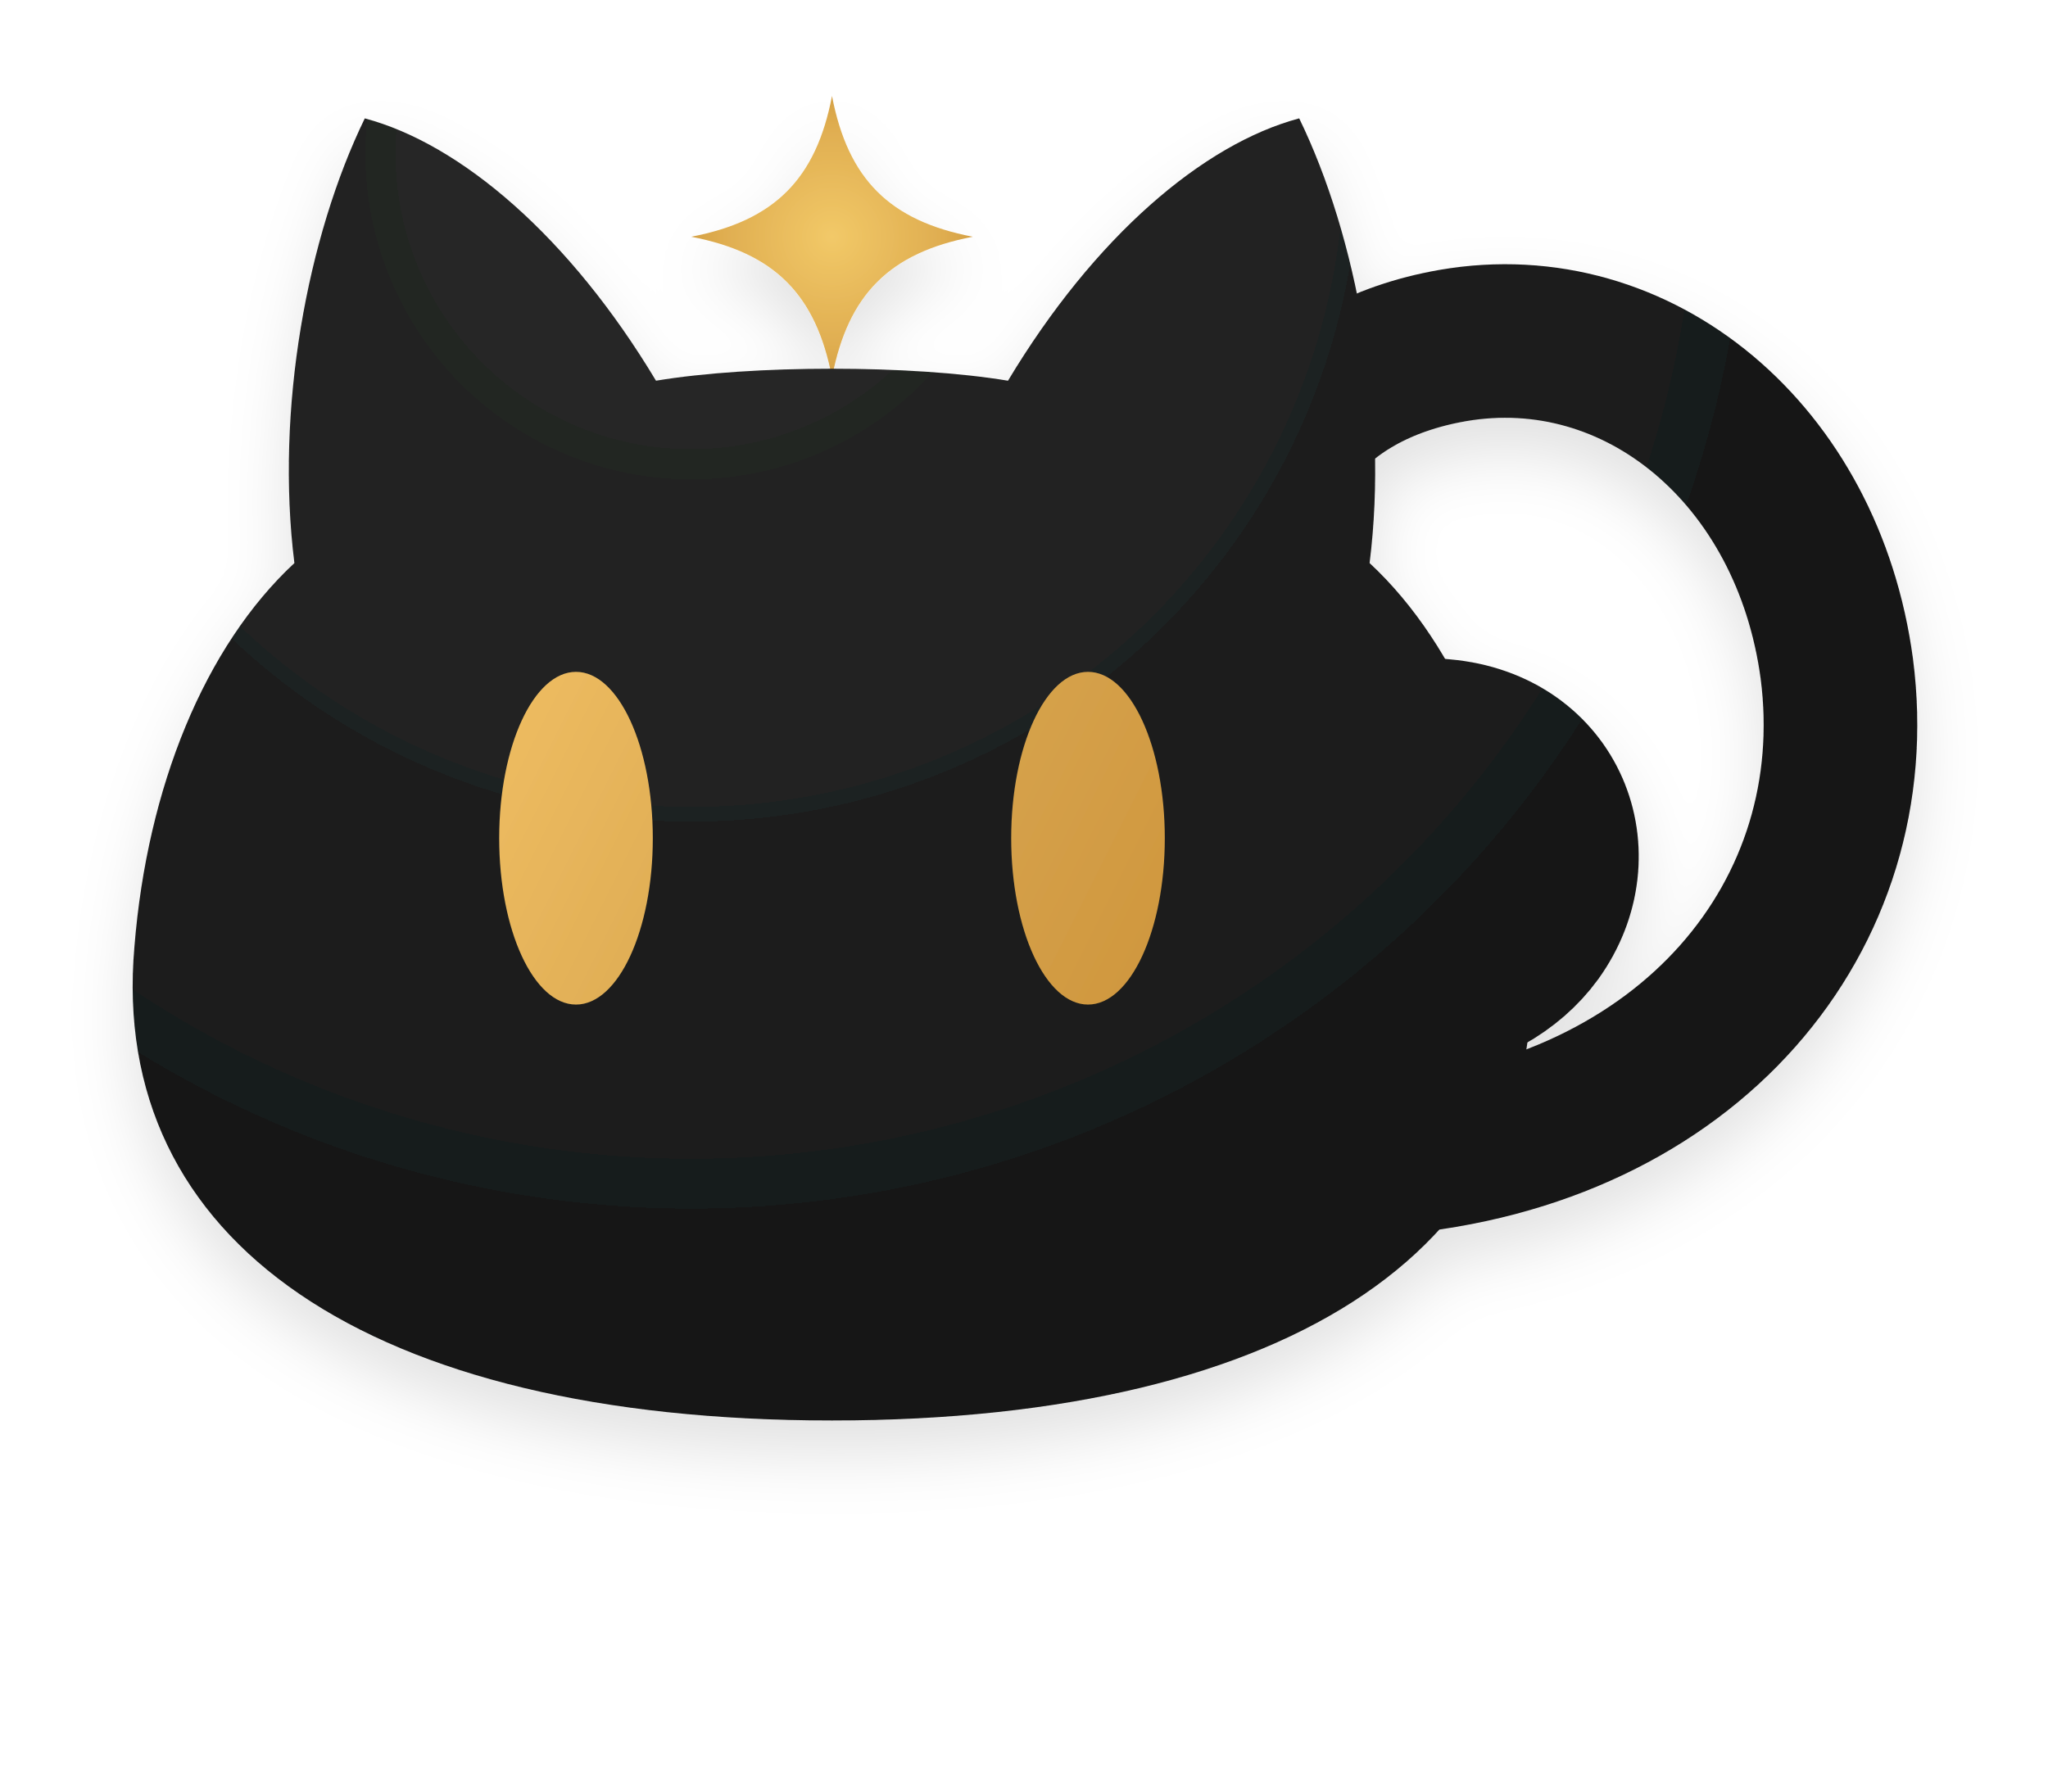
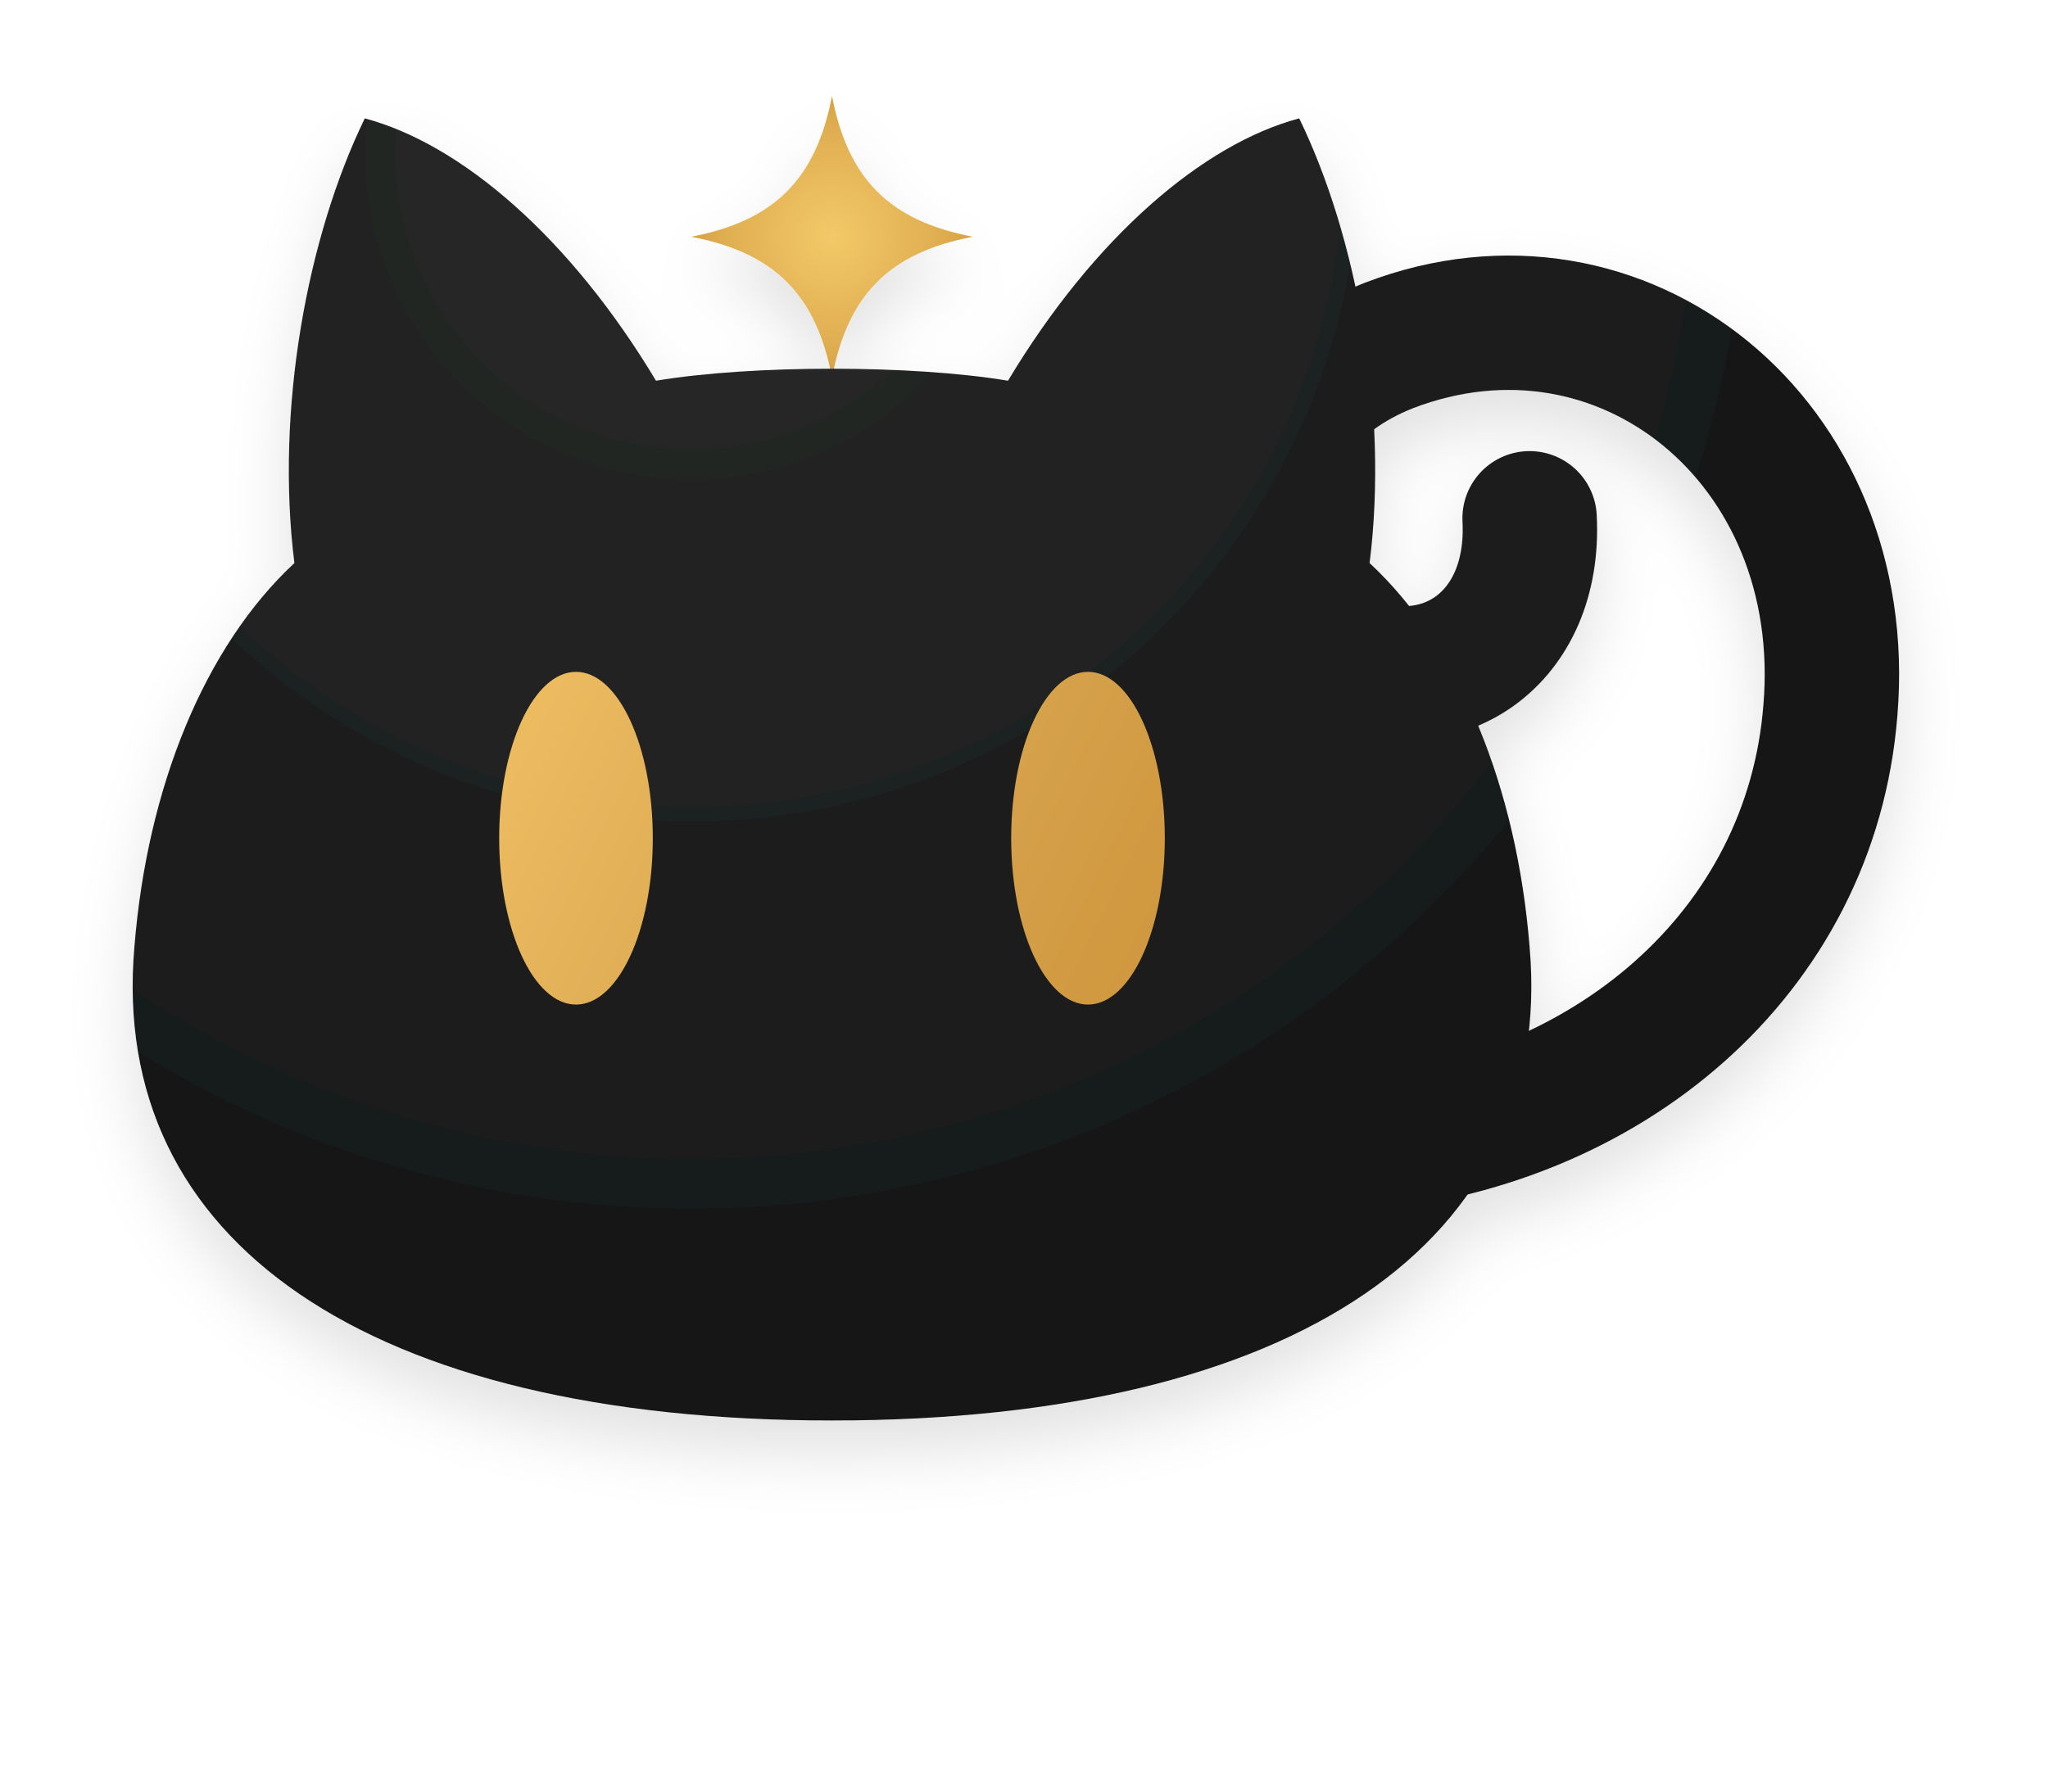
<svg xmlns="http://www.w3.org/2000/svg" width="640" height="560" viewBox="-260 -180 640 560" role="img" aria-labelledby="title desc">
  <defs>
    <radialGradient id="sparkleGold" cx="0" cy="-106" r="56" gradientUnits="userSpaceOnUse">
      <stop offset="0%" stop-color="#f2c968" />
      <stop offset="62%" stop-color="#dfad50" />
      <stop offset="100%" stop-color="#c89136" />
    </radialGradient>
    <linearGradient id="eyeGold" x1="-104" y1="32" x2="104" y2="136" gradientUnits="userSpaceOnUse">
      <stop offset="0%" stop-color="#efbd61" />
      <stop offset="52%" stop-color="#d8a650" />
      <stop offset="100%" stop-color="#cf963d" />
    </linearGradient>
    <radialGradient id="catBlack" cx="-44" cy="-132" r="360" gradientUnits="userSpaceOnUse">
      <stop offset="0%" stop-color="#282928" />
      <stop offset="44%" stop-color="#222222" />
      <stop offset="100%" stop-color="#171818" />
    </radialGradient>
    <filter id="mascotSoftness" x="-280" y="-210" width="700" height="640" filterUnits="userSpaceOnUse">
      <feDropShadow dx="0" dy="10" stdDeviation="10" flood-color="#000000" flood-opacity="0.12" />
    </filter>
  </defs>
  <g filter="url(#mascotSoftness)">
-     <path id="mascotTail" fill="none" stroke="url(#catBlack)" stroke-width="48" stroke-linecap="round" stroke-linejoin="round" d="M174 182          C268 174 324 106 314 29          C305 -38 252 -82 194 -72          C148-64 126-31 134 3          C142 35 166 48 191 50          C225 53 238 87 220 112          C204 134 167 141 138 122" />
+     <path id="mascotTail" fill="none" stroke="url(#catBlack)" stroke-width="42" stroke-linecap="round" stroke-linejoin="round" d="M162 178          C242 172 306 118 312 42          C319 -42 247 -100 174 -72          C123 -52 118 8 159 26          C190 40 220 20 218 -18" />
    <path id="mascotSparkle" fill="url(#sparkleGold)" d="M0-150          C5-124 18-111 44-106          C18-101 5-88 0-62          C-5-88 -18-101 -44-106          C-18-111 -5-124 0-150Z" />
    <path id="mascotHead" fill="url(#catBlack)" d="M-146-143          C-116-135-82-106-55-61          C-25-66 25-66 55-61          C82-106 116-135 146-143          C164-106 174-52 168-4          C196 22 214 66 218 116          C226 208 145 264 0 264          C-145 264-226 208-218 116          C-214 66-196 22-168-4          C-174-52-164-106-146-143Z" />
    <ellipse cx="-80" cy="82" rx="24" ry="52" fill="url(#eyeGold)" />
    <ellipse cx="80" cy="82" rx="24" ry="52" fill="url(#eyeGold)" />
  </g>
</svg>
